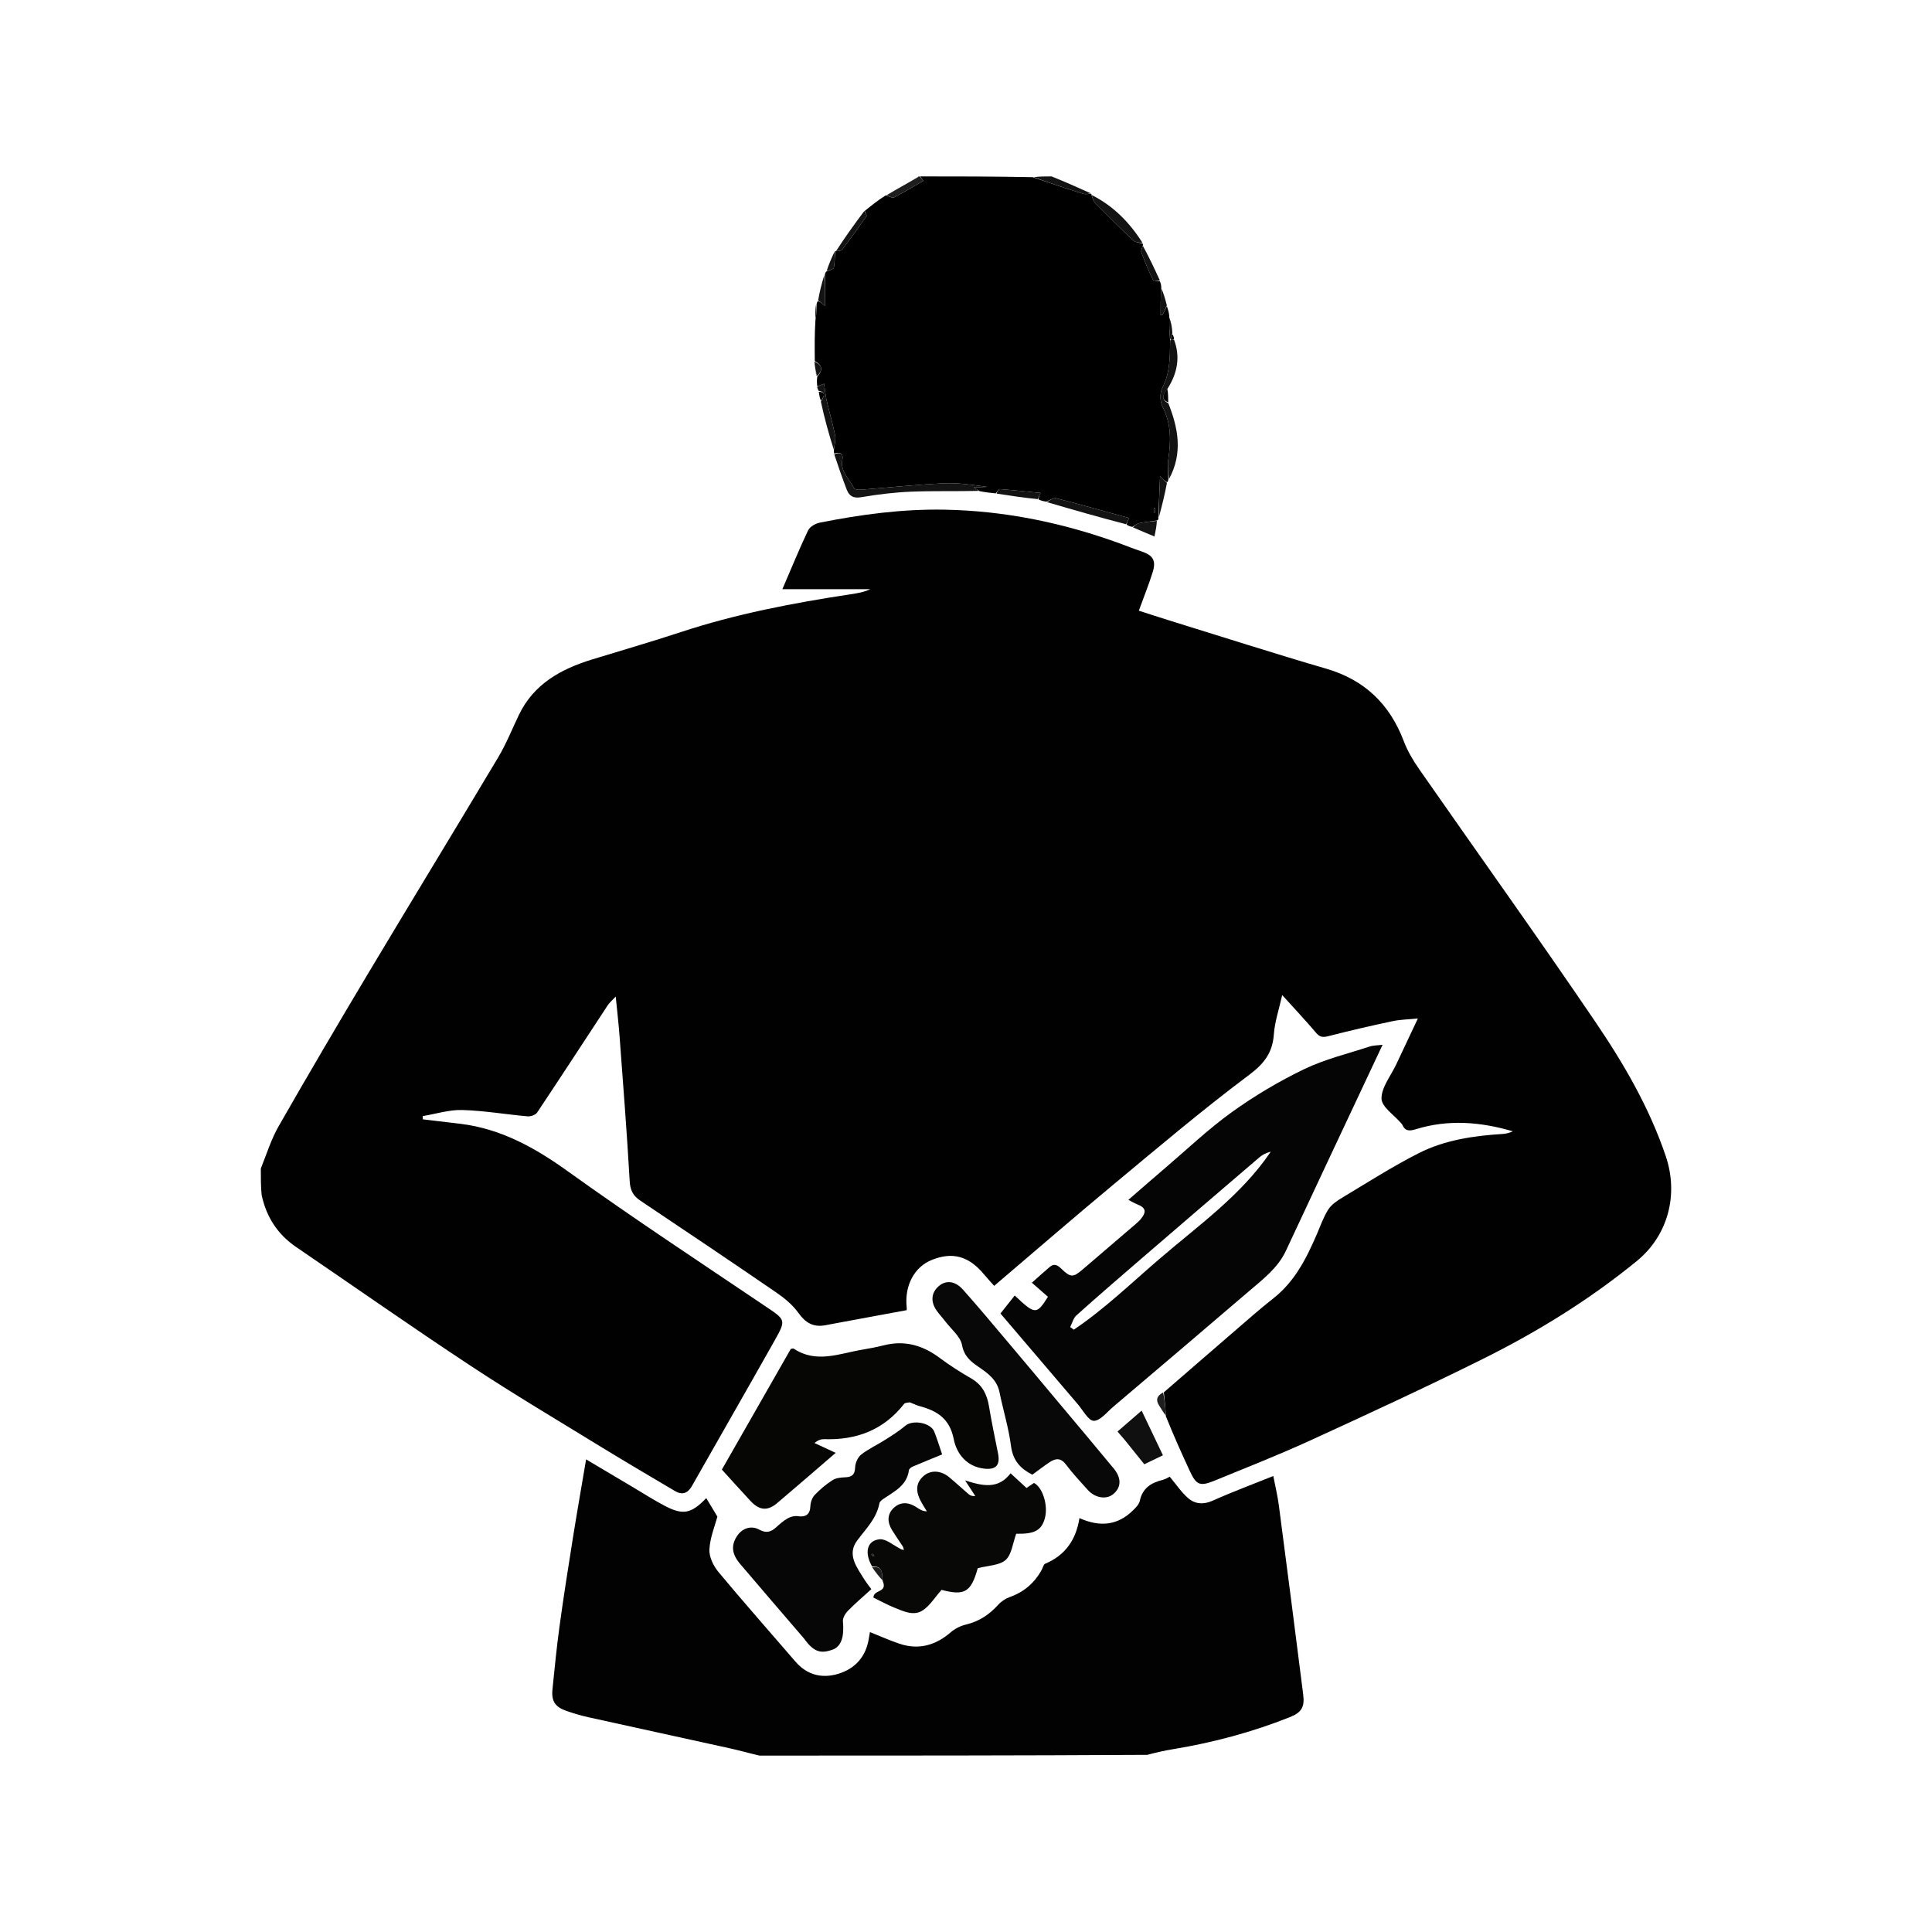
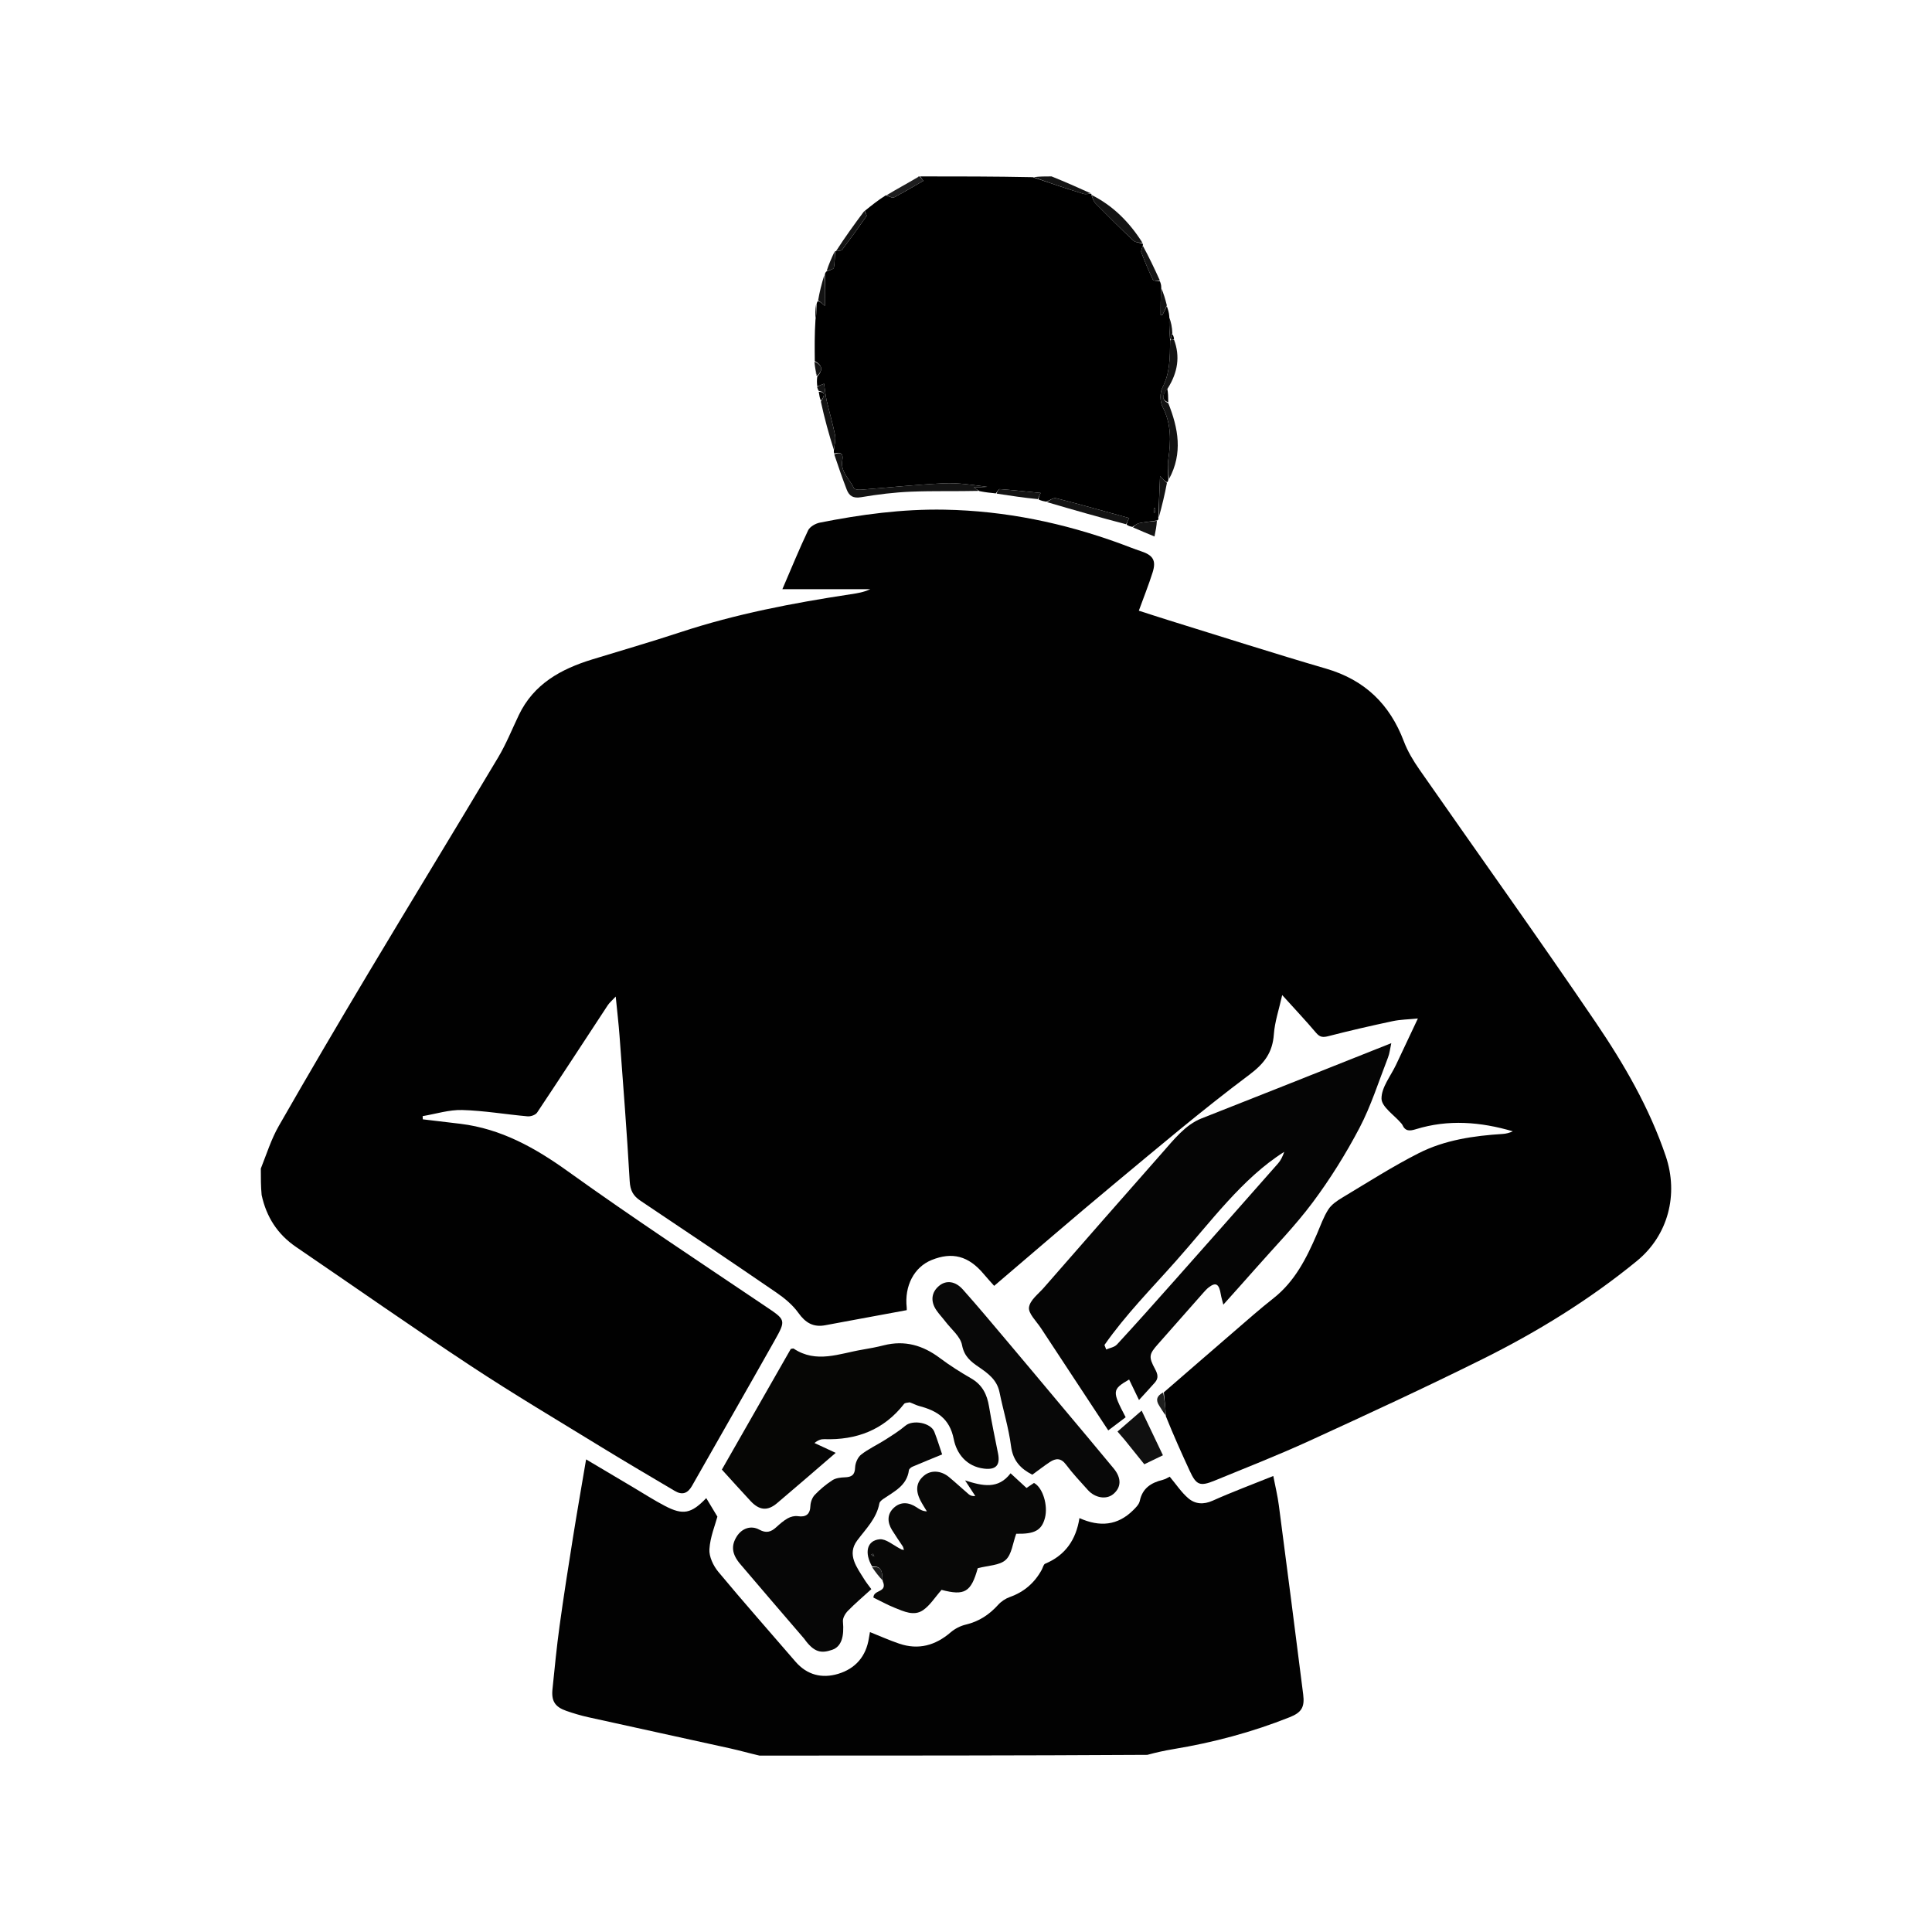
<svg xmlns="http://www.w3.org/2000/svg" width="512" height="512" viewBox="0 0 512 512" version="1.1" id="svg1" xml:space="preserve">
  <defs id="defs1" />
  <g id="layer1" style="display:inline">
    <g id="g1" transform="matrix(0.5565213,0,0,0.5565213,68.56355,46.19145)">
      <path fill="#010101" opacity="1" stroke="none" d="m 431.007,580.016 c 11.164,-9.671 22.308,-19.364 33.499,-29.003 6.173,-5.317 12.272,-10.737 18.674,-15.767 10.217,-8.027 15.754,-19.092 20.725,-30.61 1.708,-3.958 3.131,-8.123 5.436,-11.709 1.51,-2.349 4.176,-4.154 6.66,-5.642 12.039,-7.211 23.895,-14.817 36.388,-21.155 12.421,-6.302 26.186,-8.283 40.04,-9.162 1.605,-0.102 3.19,-0.521 4.755,-1.249 -15.321,-4.505 -30.708,-5.771 -46.158,-0.999 -2.964,0.915 -5.061,1.028 -6.44,-2.089 -0.131,-0.296 -0.382,-0.544 -0.598,-0.797 -3.321,-3.897 -9.29,-7.767 -9.326,-11.692 -0.049,-5.364 4.41,-10.771 6.945,-16.156 3.304,-7.016 6.618,-14.028 10.373,-21.986 -4.425,0.441 -8.285,0.475 -11.985,1.261 -10.217,2.17 -20.405,4.506 -30.517,7.115 -2.592,0.669 -4.097,0.656 -5.944,-1.528 -5.011,-5.923 -10.346,-11.572 -16.164,-18.006 -1.527,6.884 -3.542,12.715 -3.969,18.66 -0.631,8.788 -4.55,13.943 -11.807,19.374 -22.203,16.617 -43.402,34.591 -64.748,52.331 -18.919,15.724 -37.512,31.84 -56.631,48.108 -1.787,-2.019 -3.448,-3.813 -5.017,-5.684 -7.175,-8.554 -14.94,-10.637 -24.801,-6.613 -8.31,3.391 -12.967,12.294 -11.834,22.603 0.052,0.477 0.007,0.964 0.007,1.261 -10.045,1.857 -19.936,3.685 -29.827,5.515 -2.938,0.543 -5.882,1.064 -8.814,1.641 -5.881,1.158 -9.623,-1.203 -12.94,-5.846 -2.711,-3.794 -6.572,-7.003 -10.469,-9.675 -21.49,-14.738 -43.118,-29.275 -64.777,-43.765 -3.462,-2.316 -4.839,-4.907 -5.088,-9.287 -1.312,-23.087 -3.128,-46.146 -4.838,-69.209 -0.429,-5.78 -1.114,-11.542 -1.818,-18.707 -1.804,1.95 -2.991,2.926 -3.797,4.152 -11.206,17.034 -22.315,34.132 -33.63,51.093 -0.757,1.135 -3.04,1.927 -4.517,1.796 -10.402,-0.92 -20.762,-2.721 -31.169,-3.013 -6.243,-0.175 -12.547,1.865 -18.824,2.91 0.022,0.509 0.045,1.018 0.067,1.527 5.989,0.71 11.981,1.397 17.966,2.135 19.352,2.385 35.455,11.379 51.168,22.658 30.765,22.084 62.426,42.926 93.836,64.105 9.82,6.621 10.181,6.466 4.521,16.521 -13.004,23.102 -26.231,46.079 -39.305,69.142 -2.042,3.603 -4.645,4.494 -8.186,2.391 -11.562,-6.867 -23.18,-13.644 -34.641,-20.677 -20.937,-12.847 -42.083,-25.387 -62.582,-38.905 C 72.933,548.937 45.496,529.676 17.802,510.803 8.973,504.786 3.661,496.557 1.387,486.037 1,481.975 1,477.951 1,473.463 c 2.81,-7.085 4.992,-14.065 8.54,-20.264 13.941,-24.357 28.16,-48.559 42.56,-72.649 20.535,-34.355 41.41,-68.506 61.918,-102.877 3.814,-6.393 6.609,-13.397 9.83,-20.14 7.105,-14.87 20.097,-21.956 34.996,-26.534 13.956,-4.288 27.993,-8.334 41.854,-12.909 26.439,-8.728 53.636,-13.931 81.078,-18.096 3.123,-0.474 6.248,-0.932 9.422,-2.421 -13.515,0 -27.03,0 -41.841,0 4.411,-10.238 8.072,-19.242 12.248,-28 0.833,-1.747 3.487,-3.279 5.545,-3.689 19.613,-3.902 39.368,-6.553 59.448,-6.184 28.87,0.53 56.701,6.31 83.752,16.186 3.269,1.193 6.493,2.519 9.796,3.609 5.715,1.886 7.324,4.389 5.521,10.084 -1.895,5.987 -4.241,11.831 -6.567,18.226 4.924,1.579 9.742,3.17 14.588,4.669 24.858,7.691 49.64,15.645 74.615,22.937 18.359,5.36 30.28,16.892 36.98,34.566 1.798,4.743 4.5,9.26 7.414,13.443 27.946,40.119 56.434,79.867 83.893,120.315 13.496,19.88 25.613,40.725 33.419,63.776 6.183,18.259 1.196,37.732 -13.779,49.982 -22.62,18.503 -47.401,33.745 -73.483,46.707 -27.163,13.5 -54.719,26.228 -82.301,38.862 -14.859,6.806 -30.104,12.778 -45.231,18.988 -7.056,2.897 -8.767,2.125 -11.903,-4.683 -3.871,-8.403 -7.678,-16.836 -11.346,-25.982 -0.208,-4.274 -0.583,-7.822 -0.958,-11.37 z" id="path2" />
      <path fill="#020202" opacity="1" stroke="none" d="m 238.469,753 c -4.998,-1.158 -9.499,-2.443 -14.061,-3.452 -22.475,-4.971 -44.973,-9.839 -67.445,-14.823 -3.544,-0.786 -7.05,-1.828 -10.479,-3.021 -5.361,-1.865 -7.175,-4.66 -6.606,-10.251 1.028,-10.083 2.007,-20.179 3.387,-30.216 1.925,-13.994 4.123,-27.952 6.347,-41.902 1.954,-12.255 4.106,-24.479 6.284,-37.388 7.569,4.492 14.874,8.833 22.186,13.163 5.129,3.037 10.147,6.289 15.427,9.036 8.548,4.446 12.474,3.671 19.601,-3.761 1.806,3.002 3.61,6.003 5.311,8.829 -1.066,4 -3.436,9.681 -3.807,15.489 -0.226,3.529 1.852,7.905 4.242,10.783 11.997,14.445 24.467,28.498 36.712,42.739 5.521,6.421 12.638,8.141 20.292,5.864 8.244,-2.453 13.412,-8.334 14.718,-17.141 0.119,-0.8 0.281,-1.594 0.49,-2.764 4.815,1.92 9.297,3.938 13.932,5.507 9.175,3.105 17.22,0.875 24.491,-5.38 2.003,-1.723 4.647,-3.085 7.214,-3.691 6.257,-1.477 11.174,-4.73 15.421,-9.436 1.458,-1.616 3.523,-2.977 5.576,-3.709 6.764,-2.411 11.75,-6.723 15.162,-12.964 0.54,-0.987 0.83,-2.551 1.637,-2.886 9.602,-4 14.714,-11.441 16.323,-21.718 9.736,4.369 18.228,3.528 25.584,-3.762 1.275,-1.263 2.799,-2.774 3.138,-4.394 1.275,-6.102 5.405,-8.697 10.924,-10.055 1.383,-0.34 2.641,-1.19 3.335,-1.515 3.104,3.689 5.562,7.476 8.855,10.282 3.279,2.794 7.236,3.112 11.644,1.133 9.206,-4.132 18.687,-7.654 28.827,-11.738 0.913,4.753 2.039,9.347 2.651,14.009 3.936,30.003 7.799,60.015 11.589,90.036 0.772,6.12 -0.847,8.589 -6.446,10.821 -17.914,7.142 -36.439,12.061 -55.453,15.209 -4.068,0.674 -8.101,1.56 -12.311,2.708 C 361.646,753 300.292,753 238.469,753 Z" id="path3" />
      <path fill="#000000" opacity="1" stroke="none" d="m 420.892,33.012 c 0,0 0.286,0.276 0.121,0.82 -0.375,1.489 -1.012,2.597 -0.724,3.352 1.684,4.416 3.478,8.8 5.527,13.054 0.3,0.623 2.164,0.493 3.304,0.711 0.323,0.782 0.645,1.565 0.658,2.953 -0.309,4.773 -0.309,8.94 -0.309,13.107 0.31,-0.041 0.619,-0.083 0.929,-0.124 0.678,-1.364 1.355,-2.728 2.033,-4.092 0.527,1.503 1.054,3.006 1.175,4.939 -0.137,4.042 0.132,7.653 0.404,11.724 -0.109,7.851 -0.051,15.14 -3.673,22.101 -1.279,2.459 -1.196,6.722 0.092,9.22 4.182,8.111 3.965,16.345 2.712,24.927 -0.458,3.134 -0.018,6.399 0.013,9.605 -0.04,0.381 -0.08,0.763 -0.545,1.347 -1.048,-0.457 -1.671,-1.116 -3.398,-2.946 -0.318,7.416 -0.589,13.72 -0.859,20.023 0.175,0.3 0.18,0.604 -0.523,1.096 -3.21,0.53 -5.91,0.733 -8.538,1.282 -1.166,0.243 -2.185,1.184 -3.272,1.808 -0.833,-0.185 -1.666,-0.371 -2.714,-1.065 0.162,-1.202 0.539,-1.895 1.219,-3.145 -11.725,-3.233 -23.232,-6.505 -34.818,-9.465 -1.332,-0.34 -3.108,1.06 -4.678,1.654 -1.132,-0.195 -2.264,-0.389 -3.675,-1.059 0.064,-1.177 0.407,-1.879 1.003,-3.101 -6.694,-0.666 -13.09,-1.361 -19.501,-1.839 -0.566,-0.042 -1.237,1.332 -1.86,2.049 -2.407,-0.239 -4.814,-0.478 -7.792,-1.079 -1.133,-0.729 -1.694,-1.097 -2.682,-1.742 2.569,-0.117 4.492,-0.204 6.416,-0.292 -6.896,-0.906 -13.797,-2.001 -20.633,-1.685 -13.2,0.61 -26.362,2.04 -39.546,3.046 -1.129,0.086 -3.048,-0.111 -3.339,-0.75 -2.005,-4.407 -6.615,-7.727 -5.48,-13.505 0.569,-2.898 -1.05,-3.935 -3.848,-2.951 -0.139,-0.301 -0.278,-0.601 -0.212,-1.545 0.351,-2.886 0.974,-5.223 0.552,-7.352 -1.088,-5.482 -2.722,-10.854 -3.97,-16.307 -0.602,-2.63 -0.829,-5.347 -1.234,-8.079 -1.471,0.587 -2.359,0.942 -3.247,1.296 -0.142,-1.408 -0.285,-2.817 -0.003,-4.676 3.184,-3.523 1.943,-5.669 -1.179,-7.379 -0.07,-6.369 -0.139,-12.737 0.315,-19.604 0.528,-2.817 0.532,-5.135 0.537,-7.454 0.061,-0.427 0.123,-0.854 0.62,-1.54 1.122,0.351 1.808,0.962 3.328,2.312 0,-5.329 0,-10.074 0,-14.82 0.052,-0.429 0.105,-0.858 0.668,-1.521 1.589,-0.744 3.465,-1.097 3.601,-1.791 0.508,-2.587 0.444,-5.285 0.595,-7.942 0,0 0.084,-0.038 0.458,0.059 1.249,-0.178 2.491,-0.175 2.941,-0.771 3.951,-5.231 7.803,-10.54 11.533,-15.93 0.306,-0.443 -0.506,-1.659 -0.798,-2.515 3.117,-2.525 6.234,-5.049 10.001,-7.416 1.738,0.484 3.143,1.414 3.863,1.037 4.824,-2.527 9.502,-5.332 14.058,-7.95 C 316.357,2.882 315.679,1.941 315,1 c 17.688,0 35.375,0 53.609,0.371 8.375,2.906 16.188,5.487 24.047,7.921 1.137,0.352 2.493,-0.002 3.747,-0.029 0,0 0.22,0.077 0.109,0.5 0.604,1.705 1.081,3.222 2.075,4.229 5.843,5.919 11.736,11.794 17.796,17.487 1.053,0.989 2.984,1.045 4.509,1.532 m 5.986,126.202 c -0.111,-0.115 -0.206,-0.287 -0.339,-0.323 -0.085,-0.023 -0.32,0.151 -0.324,0.244 -0.029,0.644 -0.015,1.291 -0.015,1.936 0.172,0.003 0.344,0.005 0.517,0.008 0.084,-0.445 0.168,-0.891 0.162,-1.865 z" id="path4" />
      <path fill="#131313" opacity="1" stroke="none" d="M 396.163,9.043 C 395.149,9.291 393.793,9.645 392.656,9.293 384.797,6.858 376.984,4.277 369.078,1.371 371.7,1 374.4,1 377.55,1 c 6.424,2.607 12.399,5.214 18.613,8.043 z" id="path5" />
      <path fill="#1d1d1e" opacity="1" stroke="none" d="m 314.75,1 c 0.929,0.941 1.607,1.882 1.766,2.101 -4.556,2.618 -9.234,5.423 -14.058,7.95 -0.72,0.377 -2.124,-0.553 -3.505,-1.066 4.754,-2.886 9.802,-5.585 14.948,-8.634 C 314,1 314.5,1 314.75,1 Z" id="path6" />
-       <path fill="#050505" opacity="1" stroke="none" d="m 509.035,470.108 c -6.739,14.376 -13.326,28.404 -19.874,42.451 -3.87,8.302 -11.011,13.636 -17.667,19.345 -21.466,18.409 -43.034,36.699 -64.596,54.995 -2.984,2.532 -6.157,6.682 -9.242,6.681 -2.535,-4.3e-4 -5.135,-4.996 -7.594,-7.873 -12.413,-14.52 -24.789,-29.071 -36.852,-43.228 2.441,-3.079 4.629,-5.84 6.792,-8.57 9.753,9.202 10.365,9.205 15.831,0.612 -2.395,-2.093 -4.824,-4.216 -7.672,-6.706 3.08,-2.728 5.742,-5.155 8.481,-7.49 2.112,-1.8 3.703,-0.965 5.552,0.826 4.505,4.363 5.65,4.234 10.395,0.148 8.312,-7.157 16.665,-14.265 24.988,-21.409 0.882,-0.757 1.765,-1.544 2.494,-2.442 2.864,-3.528 2.302,-5.416 -1.932,-7.053 -1.214,-0.469 -2.336,-1.175 -4.019,-2.038 5.96,-5.164 11.675,-10.181 17.462,-15.114 10.542,-8.987 20.622,-18.625 31.837,-26.679 10.796,-7.753 22.397,-14.647 34.368,-20.419 9.862,-4.756 20.766,-7.368 31.25,-10.802 1.793,-0.587 3.796,-0.531 6.134,-0.826 -8.856,18.845 -17.412,37.049 -26.136,55.592 m -80.596,46.792 c 18.744,-16.208 39.339,-30.512 53.488,-51.487 -2.03,0.542 -3.821,1.346 -5.253,2.57 -18.978,16.222 -37.923,32.482 -56.838,48.777 -10.214,8.799 -20.418,17.613 -30.458,26.609 -1.469,1.316 -1.999,3.681 -2.963,5.56 0.571,0.416 1.142,0.832 1.713,1.248 14.317,-9.607 26.728,-21.6 40.311,-33.277 z" id="path7" />
+       <path fill="#050505" opacity="1" stroke="none" d="m 488.031,434.134 c -13.26,5.251 -26.202,10.387 -39.154,15.477 -7.655,3.008 -13.212,10.194 -19.024,16.77 -18.743,21.211 -37.397,42.557 -56.057,63.895 -2.582,2.953 -6.578,5.854 -7.001,9.336 -0.348,2.862 3.582,6.613 5.713,9.86 10.755,16.387 21.542,32.738 32.034,48.67 2.977,-2.25 5.647,-4.267 8.286,-6.262 -6.557,-12.514 -6.476,-13.205 1.648,-17.967 1.467,3.045 2.956,6.134 4.701,9.757 2.764,-3.029 5.211,-5.636 7.591,-8.345 1.834,-2.088 1.336,-4.021 0.054,-6.401 -3.126,-5.799 -2.857,-7.07 1.3,-11.756 7.282,-8.208 14.528,-16.471 21.8,-24.694 0.77,-0.871 1.567,-1.739 2.437,-2.414 3.42,-2.655 4.963,-1.711 5.787,3.336 0.236,1.446 0.687,2.829 1.197,4.87 5.249,-5.881 10.339,-11.509 15.366,-17.232 9.158,-10.425 18.812,-20.223 27.263,-31.561 8.134,-10.914 15.642,-22.878 22.238,-35.442 5.434,-10.352 9.173,-22.229 13.559,-33.499 0.75,-1.927 0.977,-4.197 1.551,-6.788 -17.386,6.909 -34.18,13.582 -51.289,20.391 m -51.215,83.295 c 16.48,-18.5 31.581,-39.399 51.522,-51.932 -0.743,2.202 -1.679,4.092 -2.926,5.507 -16.524,18.761 -33.077,37.479 -49.656,56.157 -8.953,10.086 -17.916,20.158 -27.013,30.016 -1.331,1.442 -3.433,1.653 -5.178,2.434 -0.279,-0.713 -0.557,-1.425 -0.836,-2.138 10.209,-14.584 22.203,-26.627 34.087,-40.044 z" id="path7" style="stroke-width:0.995" />
      <path fill="#060605" opacity="1" stroke="none" d="m 309.981,584.778 c -1.167,0.201 -2.249,0.216 -2.666,0.75 -9.688,12.416 -22.649,17.299 -38.038,16.787 -1.418,-0.047 -2.852,0.379 -4.63,1.836 3.051,1.416 6.102,2.832 10.1,4.688 -9.442,8.116 -18.635,16.118 -27.948,23.98 -4.515,3.811 -8.411,3.426 -12.585,-1.038 -4.382,-4.686 -8.654,-9.474 -13.666,-14.977 10.643,-18.631 21.793,-38.15 32.826,-57.464 0.726,-0.09 1.153,-0.286 1.358,-0.149 10.793,7.211 21.776,2.328 32.694,0.505 3.432,-0.573 6.864,-1.217 10.235,-2.072 9.943,-2.522 18.598,-0.015 26.661,6.037 4.762,3.575 9.842,6.775 15.002,9.759 5.249,3.036 7.492,7.584 8.436,13.307 1.238,7.505 2.819,14.955 4.301,22.418 1.105,5.563 -1.003,7.877 -6.67,7.201 -8.377,-0.999 -13.071,-7.166 -14.425,-14.035 -1.949,-9.889 -8.053,-13.559 -16.464,-15.78 -1.426,-0.377 -2.755,-1.124 -4.523,-1.756 z" id="path8" />
      <path fill="#060606" opacity="1" stroke="none" d="m 259.718,697.31 c -10.306,-12.002 -20.407,-23.713 -30.413,-35.505 -4.04,-4.761 -4.435,-8.775 -1.665,-13.164 2.416,-3.828 6.735,-5.43 10.731,-3.233 3.265,1.796 5.551,1.13 8.021,-1.117 1.718,-1.563 3.499,-3.148 5.504,-4.273 1.379,-0.774 3.266,-1.266 4.795,-1.031 3.942,0.605 5.871,-0.982 6.008,-4.807 0.066,-1.821 0.842,-4.02 2.07,-5.312 2.503,-2.633 5.364,-5.025 8.411,-7 1.609,-1.043 3.911,-1.31 5.919,-1.382 3.212,-0.115 4.775,-1.057 4.899,-4.681 0.072,-2.119 1.25,-4.861 2.866,-6.132 3.489,-2.741 7.637,-4.627 11.411,-7.028 3.319,-2.111 6.688,-4.217 9.684,-6.741 3.515,-2.962 12.056,-1.451 13.752,2.879 1.505,3.844 2.705,7.809 3.726,10.804 -4.72,1.937 -9.419,3.823 -14.071,5.818 -0.715,0.307 -1.663,1.055 -1.747,1.698 -0.959,7.314 -6.921,10.076 -12.087,13.602 -0.8,0.546 -1.819,1.349 -1.973,2.175 -1.351,7.235 -6.375,12.071 -10.554,17.655 -5.062,6.763 -0.163,12.843 3.413,18.627 0.931,1.506 2.071,2.884 3.306,4.583 -3.942,3.597 -7.739,6.809 -11.198,10.351 -1.241,1.27 -2.475,3.408 -2.328,5.023 0.655,7.184 -0.687,11.985 -5.131,13.508 -5.108,1.75 -8.567,1.415 -13.349,-5.317 z" id="path9" />
      <path fill="#080807" opacity="1" stroke="none" d="m 306.773,653.497 c -1.74,-2.632 -3.55,-5.222 -5.203,-7.907 -2.247,-3.65 -2.4,-7.491 0.769,-10.5 3.32,-3.152 7.261,-2.784 10.992,-0.287 1.309,0.876 2.589,1.794 4.837,1.9 -1.063,-1.796 -2.242,-3.534 -3.166,-5.399 -2.408,-4.858 -1.771,-8.632 1.816,-11.625 3.238,-2.702 8.018,-2.513 11.866,0.662 3.194,2.636 6.216,5.479 9.367,8.169 0.75,0.64 1.711,1.034 3.175,0.882 -1.372,-2.1 -2.744,-4.2 -4.862,-7.44 8.32,2.674 15.78,4.371 21.661,-3.383 2.611,2.405 5.01,4.616 7.585,6.988 1.247,-0.834 2.441,-1.633 3.57,-2.39 4.169,2.164 6.776,10.705 5.213,16.658 -1.567,5.972 -5.004,7.73 -13.679,7.532 -1.653,4.48 -2.111,9.822 -5.021,12.459 -2.931,2.656 -8.298,2.624 -13.302,3.958 -3.165,11.379 -6.219,13.217 -17.23,10.307 -3.192,3.602 -5.509,7.428 -8.874,9.708 -4.267,2.892 -9.065,0.578 -13.38,-1.15 -3.606,-1.444 -7.029,-3.345 -10.183,-4.874 -0.042,-3.934 6.917,-2.214 4.401,-7.901 -0.176,-4.038 -0.295,-7.307 -5.004,-6.879 -3.849,-6.6 -2.519,-12.464 3.597,-12.99 2.963,-0.255 6.198,2.646 9.822,4.547 0.891,0.422 1.27,0.416 1.649,0.41 -0.139,-0.485 -0.278,-0.97 -0.416,-1.454 m -13.664,4.68 c -0.186,-0.428 -0.373,-0.856 -0.56,-1.284 -0.292,0.129 -0.584,0.259 -0.875,0.388 0.534,0.472 1.068,0.945 1.435,0.896 z" id="path10" />
      <path fill="#080808" opacity="1" stroke="none" d="m 380.998,584.992 c 8.869,10.607 17.579,20.886 26.14,31.286 3.847,4.673 3.59,9.131 -0.32,12.283 -3.242,2.614 -8.553,1.781 -11.984,-2.032 -3.564,-3.961 -7.239,-7.857 -10.42,-12.114 -2.411,-3.226 -4.86,-3.067 -7.689,-1.2 -2.743,1.809 -5.34,3.84 -8.339,6.02 -5.438,-2.76 -9.23,-6.537 -10.141,-13.595 -1.118,-8.661 -3.752,-17.116 -5.497,-25.708 -1.183,-5.825 -5.425,-8.929 -9.837,-11.945 -3.839,-2.623 -6.967,-5.047 -8.005,-10.496 -0.778,-4.085 -5.119,-7.504 -7.917,-11.187 -1.405,-1.85 -3.039,-3.537 -4.336,-5.455 -2.924,-4.325 -2.279,-8.71 1.558,-11.724 3.22,-2.53 7.488,-2.111 11.048,1.875 7.314,8.19 14.34,16.638 21.43,25.026 8.061,9.537 16.063,19.123 24.31,28.966 z" id="path11" />
      <path fill="#101010" opacity="1" stroke="none" d="m 412.386,602.684 c -1.198,-1.387 -2.163,-2.511 -3.44,-3.999 3.731,-3.231 7.307,-6.328 11.495,-9.956 3.459,7.254 6.694,14.041 10.136,21.258 -3.127,1.511 -6.023,2.91 -8.868,4.285 -3.107,-3.871 -6.099,-7.599 -9.323,-11.588 z" id="path12" />
      <path fill="#131313" opacity="1" stroke="none" d="m 274.066,133.376 c 2.822,-1.37 4.441,-0.333 3.872,2.565 -1.135,5.777 3.475,9.097 5.48,13.505 0.291,0.639 2.21,0.836 3.339,0.75 13.184,-1.007 26.346,-2.437 39.546,-3.046 6.836,-0.316 13.737,0.779 20.633,1.685 -1.924,0.087 -3.847,0.175 -6.416,0.292 0.988,0.646 1.55,1.013 2.297,1.63 -10.618,0.256 -21.435,-0.061 -32.221,0.375 -7.94,0.321 -15.896,1.303 -23.735,2.634 -3.753,0.637 -5.677,-0.55 -6.861,-3.634 -2.081,-5.421 -3.982,-10.91 -5.935,-16.756 z" id="path13" />
      <path fill="#131313" opacity="1" stroke="none" d="m 433.471,145.118 c -0.348,-3.014 -0.788,-6.279 -0.331,-9.414 1.253,-8.581 1.469,-16.815 -2.712,-24.927 -1.288,-2.498 -1.371,-6.761 -0.092,-9.22 3.621,-6.961 3.564,-14.25 3.669,-22.098 -0.007,-0.458 -0.013,-0.451 0.451,-0.517 0.772,-0.124 1.079,-0.181 1.387,-0.239 2.997,7.985 1.823,15.557 -2.917,23.144 -2.166,2.822 -3.558,5.323 0.214,7.173 4.743,11.887 6.996,23.819 0.331,36.098 z" id="path14" />
      <path fill="#131313" opacity="1" stroke="none" d="m 375.339,156.099 c 1.259,-0.795 3.036,-2.195 4.367,-1.855 11.586,2.96 23.093,6.232 34.818,9.465 -0.68,1.25 -1.057,1.943 -1.476,2.94 -12.494,-3.247 -24.946,-6.798 -37.709,-10.55 z" id="path15" />
      <path fill="#131313" opacity="1" stroke="none" d="m 420.868,32.669 c -1.501,-0.144 -3.432,-0.2 -4.485,-1.189 -6.06,-5.694 -11.953,-11.568 -17.796,-17.487 -0.994,-1.007 -1.47,-2.525 -1.982,-4.158 10.234,5.139 18.038,12.972 24.263,22.835 z" id="path16" />
      <path fill="#131313" opacity="1" stroke="none" d="m 265.894,101.295 c 0.973,-0.647 1.861,-1.001 3.331,-1.589 0.405,2.733 0.631,5.449 1.234,8.079 1.249,5.454 2.882,10.825 3.97,16.307 0.423,2.129 -0.2,4.466 -0.547,7.102 -2.319,-7.214 -4.438,-14.822 -6.192,-22.945 1.66,-2.596 2.494,-4.536 -1.047,-5.142 -0.278,-0.507 -0.556,-1.014 -0.749,-1.813 z" id="path17" />
      <path fill="#131313" opacity="1" stroke="none" d="m 288.395,17.439 c 0.491,0.848 1.303,2.064 0.997,2.507 -3.73,5.39 -7.582,10.699 -11.533,15.93 -0.45,0.596 -1.692,0.593 -2.959,0.729 4.171,-6.479 8.734,-12.818 13.496,-19.165 z" id="path18" />
      <path fill="#131313" opacity="1" stroke="none" d="m 351.385,152.06 c 0.232,-0.828 0.904,-2.202 1.47,-2.16 6.412,0.478 12.807,1.173 19.501,1.839 -0.596,1.223 -0.939,1.925 -1.318,2.941 -6.446,-0.626 -12.854,-1.567 -19.653,-2.619 z" id="path19" />
      <path fill="#131313" opacity="1" stroke="none" d="m 429.111,50.564 c -1.132,0.167 -2.995,0.297 -3.295,-0.326 -2.05,-4.254 -3.844,-8.638 -5.527,-13.054 -0.288,-0.755 0.349,-1.863 0.718,-3.154 2.805,5.152 5.45,10.65 8.104,16.533 z" id="path20" />
      <path fill="#131313" opacity="1" stroke="none" d="m 416.306,168.128 c 0.799,-0.833 1.819,-1.773 2.984,-2.016 2.628,-0.548 5.328,-0.751 8.388,-1.099 -0.086,2.343 -0.562,4.69 -1.124,7.461 -3.712,-1.541 -6.836,-2.839 -10.248,-4.345 z" id="path21" />
      <path fill="#131313" opacity="1" stroke="none" d="m 428.602,163.427 c 0.019,-5.996 0.29,-12.3 0.608,-19.716 1.727,1.83 2.349,2.489 3.276,3.208 -1.008,5.44 -2.321,10.82 -3.884,16.508 z" id="path22" />
      <path fill="#131313" opacity="1" stroke="none" d="m 269.307,48.043 c 0.287,4.545 0.287,9.29 0.287,14.619 -1.519,-1.35 -2.206,-1.961 -3.208,-2.612 0.667,-3.963 1.65,-7.885 2.921,-12.007 z" id="path23" />
      <path fill="#1e1f1e" opacity="1" stroke="none" d="m 430.691,580.085 c 0.69,3.479 1.065,7.027 1.26,10.941 -1.142,-1.279 -2.025,-2.977 -3.085,-4.557 -1.816,-2.707 -1.317,-4.765 1.825,-6.384 z" id="path24" />
      <path fill="#131313" opacity="1" stroke="none" d="m 432.437,62.394 c -0.685,1.763 -1.363,3.127 -2.041,4.491 -0.31,0.041 -0.619,0.083 -0.929,0.124 0,-4.167 0,-8.334 0.315,-12.773 1.097,2.405 1.879,5.082 2.654,8.158 z" id="path25" />
      <path fill="#131313" opacity="1" stroke="none" d="m 274.217,36.817 c 0.091,2.427 0.154,5.126 -0.354,7.713 -0.136,0.695 -2.013,1.048 -3.419,1.521 0.958,-3.026 2.244,-6.015 3.772,-9.233 z" id="path26" />
      <path fill="#131313" opacity="1" stroke="none" d="m 434.002,78.999 c -0.265,-3.613 -0.534,-7.224 -0.436,-10.92 0.878,2.287 1.389,4.658 1.497,7.62 -0.625,1.497 -0.848,2.403 -1.071,3.31 0,0 0.006,-0.007 0.01,-0.01 z" id="path27" />
      <path fill="#131313" opacity="1" stroke="none" d="m 264.638,89.214 c 3.279,1.444 4.52,3.589 1.374,6.686 -0.386,0.025 -0.689,-0.297 -0.39,-0.629 0.1,-0.6 -0.098,-0.868 -0.297,-1.135 -0.281,-1.552 -0.563,-3.103 -0.687,-4.922 z" id="path28" />
      <path fill="#1c1d1c" opacity="1" stroke="none" d="m 292.133,663.32 c 4.697,-0.762 4.816,2.507 4.91,6.191 -1.639,-1.683 -3.268,-3.77 -4.91,-6.191 z" id="path29" />
      <path fill="#131313" opacity="1" stroke="none" d="m 265.377,62.106 c 0.266,2.102 0.262,4.42 -0.132,6.808 -0.306,-2.151 -0.222,-4.371 0.132,-6.808 z" id="path30" />
      <path fill="#000000" opacity="1" stroke="none" d="m 433.119,108.581 c -3.75,-1.411 -2.358,-3.912 -0.464,-6.507 0.401,1.97 0.422,4.019 0.464,6.507 z" id="path31" />
      <path fill="#000000" opacity="1" stroke="none" d="m 266.679,103.519 c 3.504,0.195 2.671,2.135 1.042,4.333 -0.557,-1.229 -0.781,-2.576 -1.042,-4.333 z" id="path32" />
      <path fill="#000000" opacity="1" stroke="none" d="m 434.457,78.943 c -0.242,-0.841 -0.018,-1.747 0.507,-2.845 0.514,0.498 0.725,1.188 0.909,2.242 -0.336,0.422 -0.643,0.48 -1.415,0.604 z" id="path33" />
      <path fill="#000000" opacity="1" stroke="none" d="m 265.257,94.412 c 0.267,-0.008 0.466,0.26 0.436,0.65 -0.32,-0.043 -0.413,-0.209 -0.436,-0.65 z" id="path34" />
      <path fill="#131313" opacity="1" stroke="none" d="m 426.922,159.479 c -0.039,0.71 -0.123,1.155 -0.207,1.601 -0.172,-0.003 -0.344,-0.005 -0.517,-0.008 0,-0.646 -0.014,-1.292 0.015,-1.936 0.004,-0.093 0.239,-0.267 0.324,-0.244 0.132,0.036 0.228,0.209 0.384,0.588 z" id="path35" />
      <path fill="#1c1d1c" opacity="1" stroke="none" d="m 293.192,658.438 c -0.451,-0.212 -0.984,-0.684 -1.518,-1.156 0.292,-0.129 0.584,-0.258 0.875,-0.388 0.186,0.428 0.373,0.856 0.643,1.544 z" id="path37" />
      <path fill="#fffffe" opacity="1" stroke="none" d="m 306.497,653.686 c 0.415,0.297 0.554,0.781 0.692,1.266 -0.379,0.006 -0.758,0.012 -1.311,-0.318 -0.002,-0.478 0.17,-0.619 0.619,-0.948 z" id="path38" />
    </g>
  </g>
</svg>
